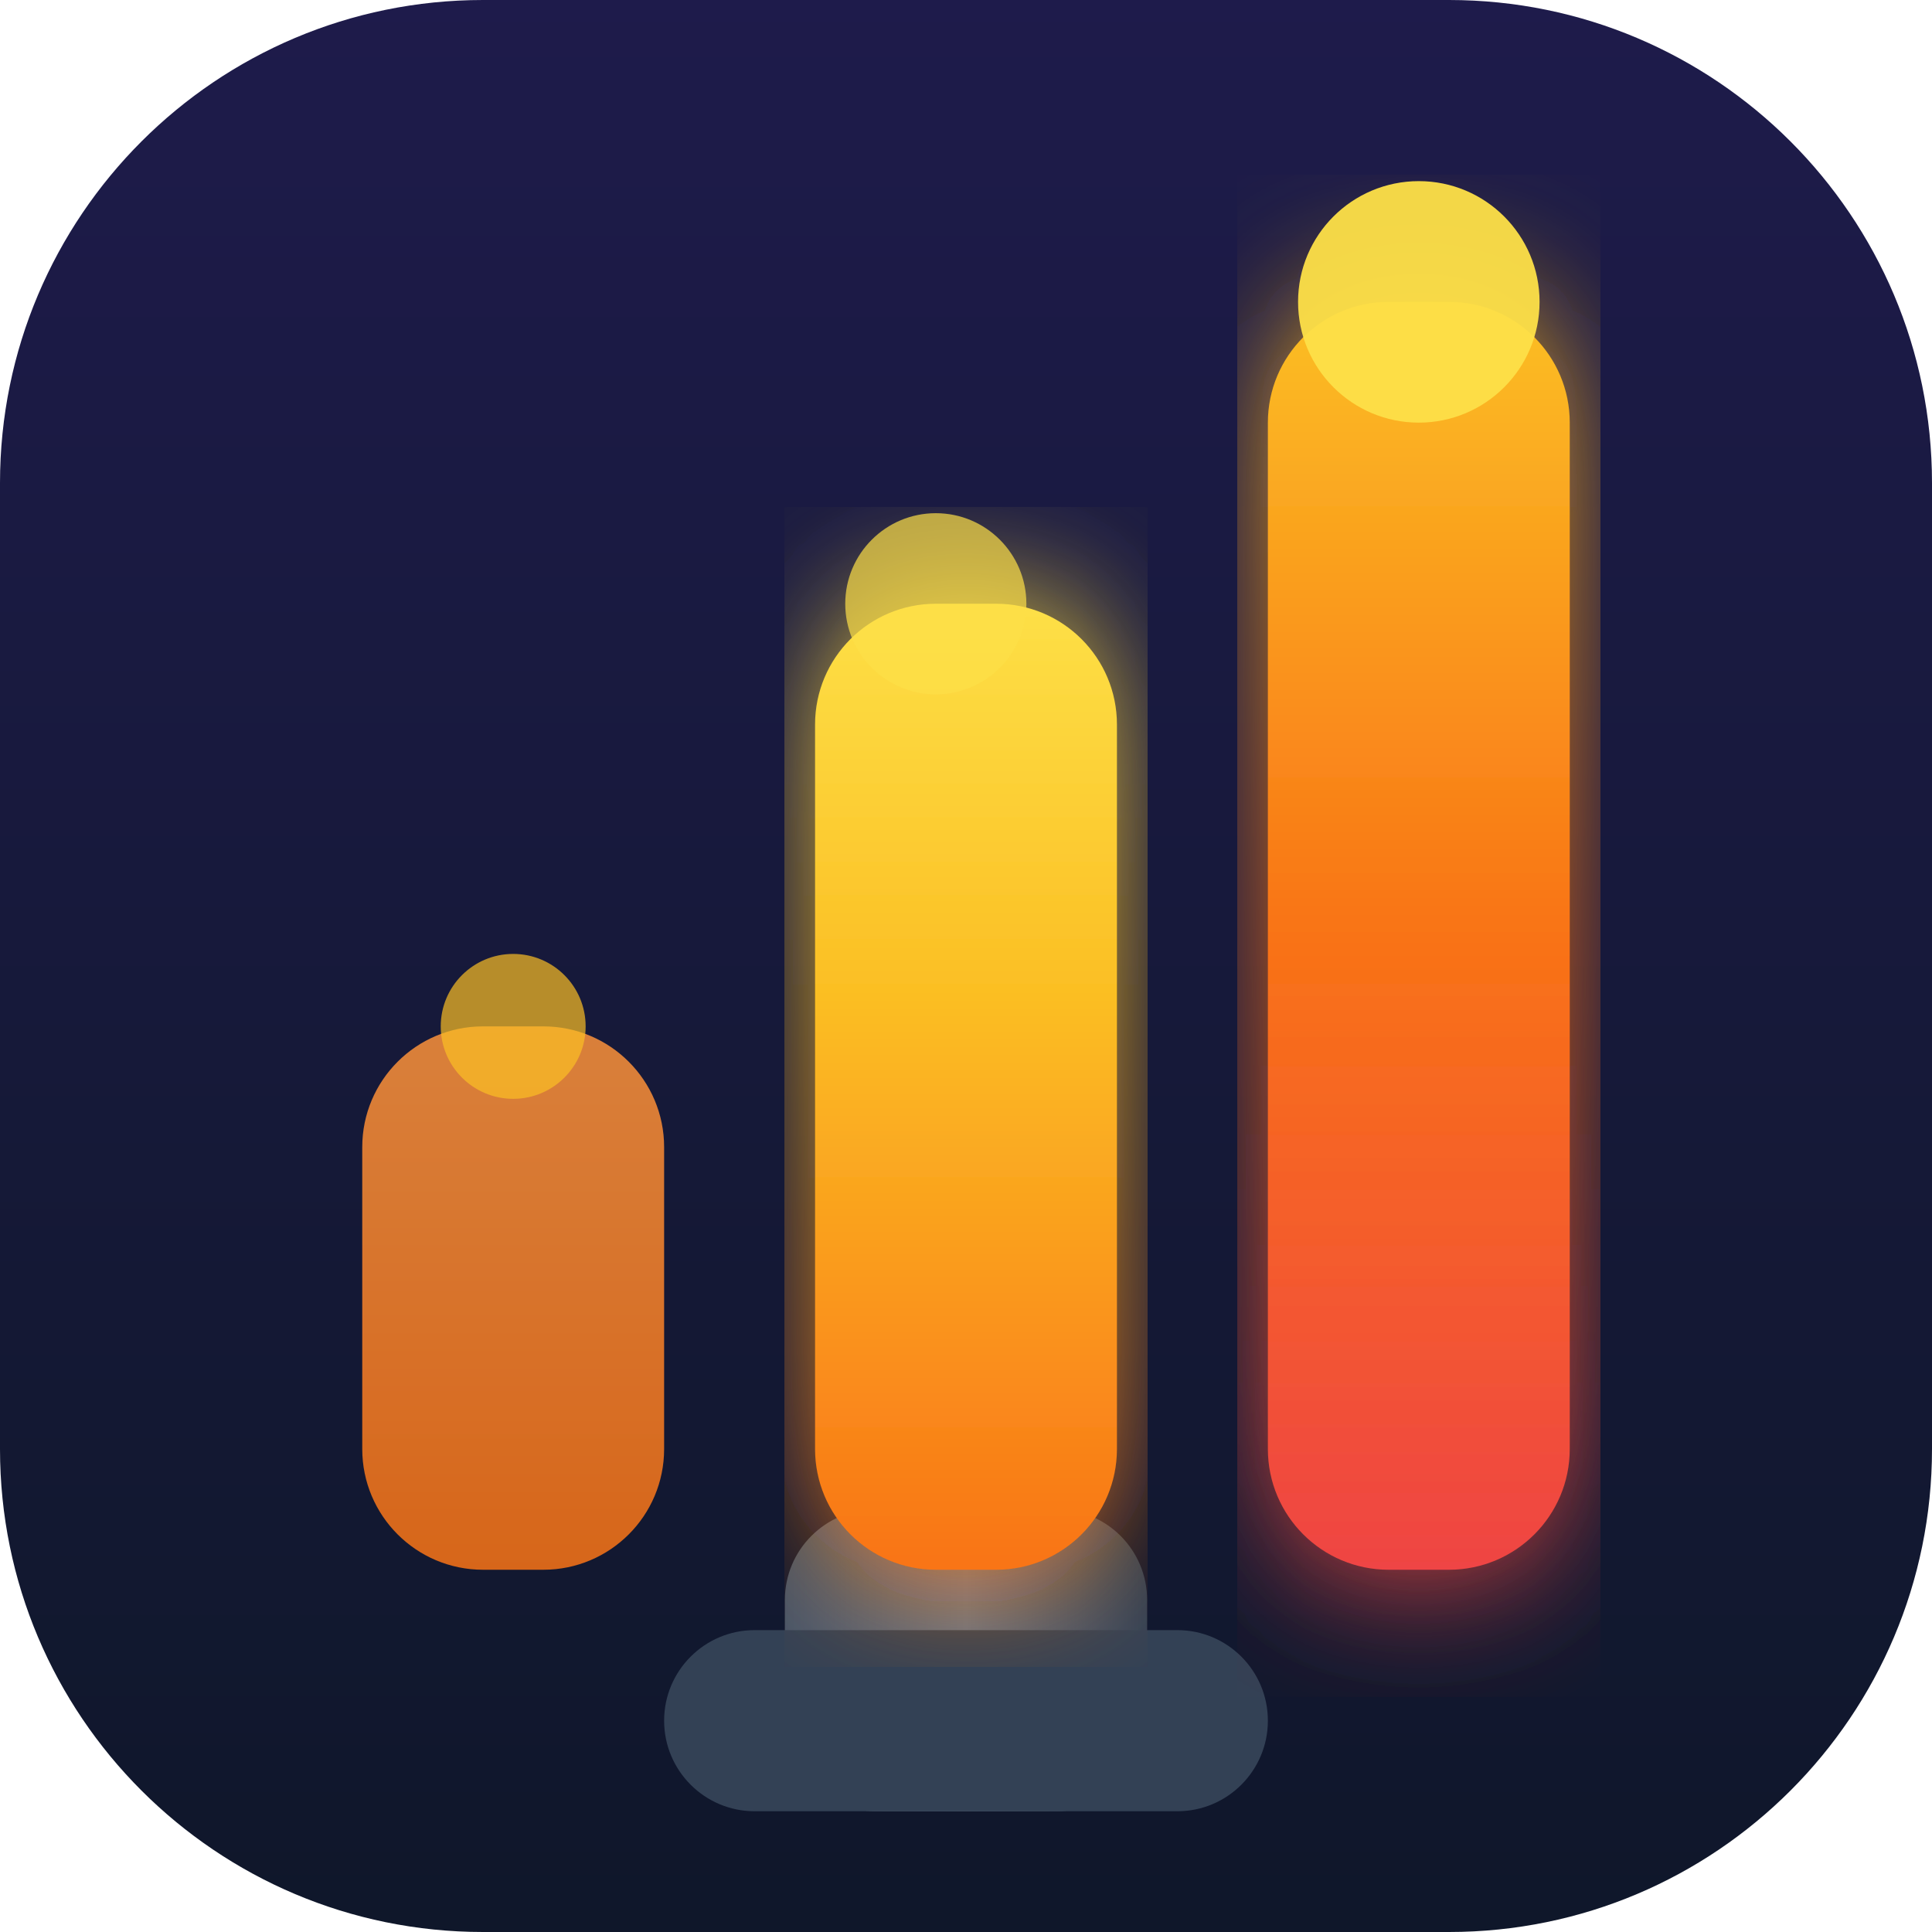
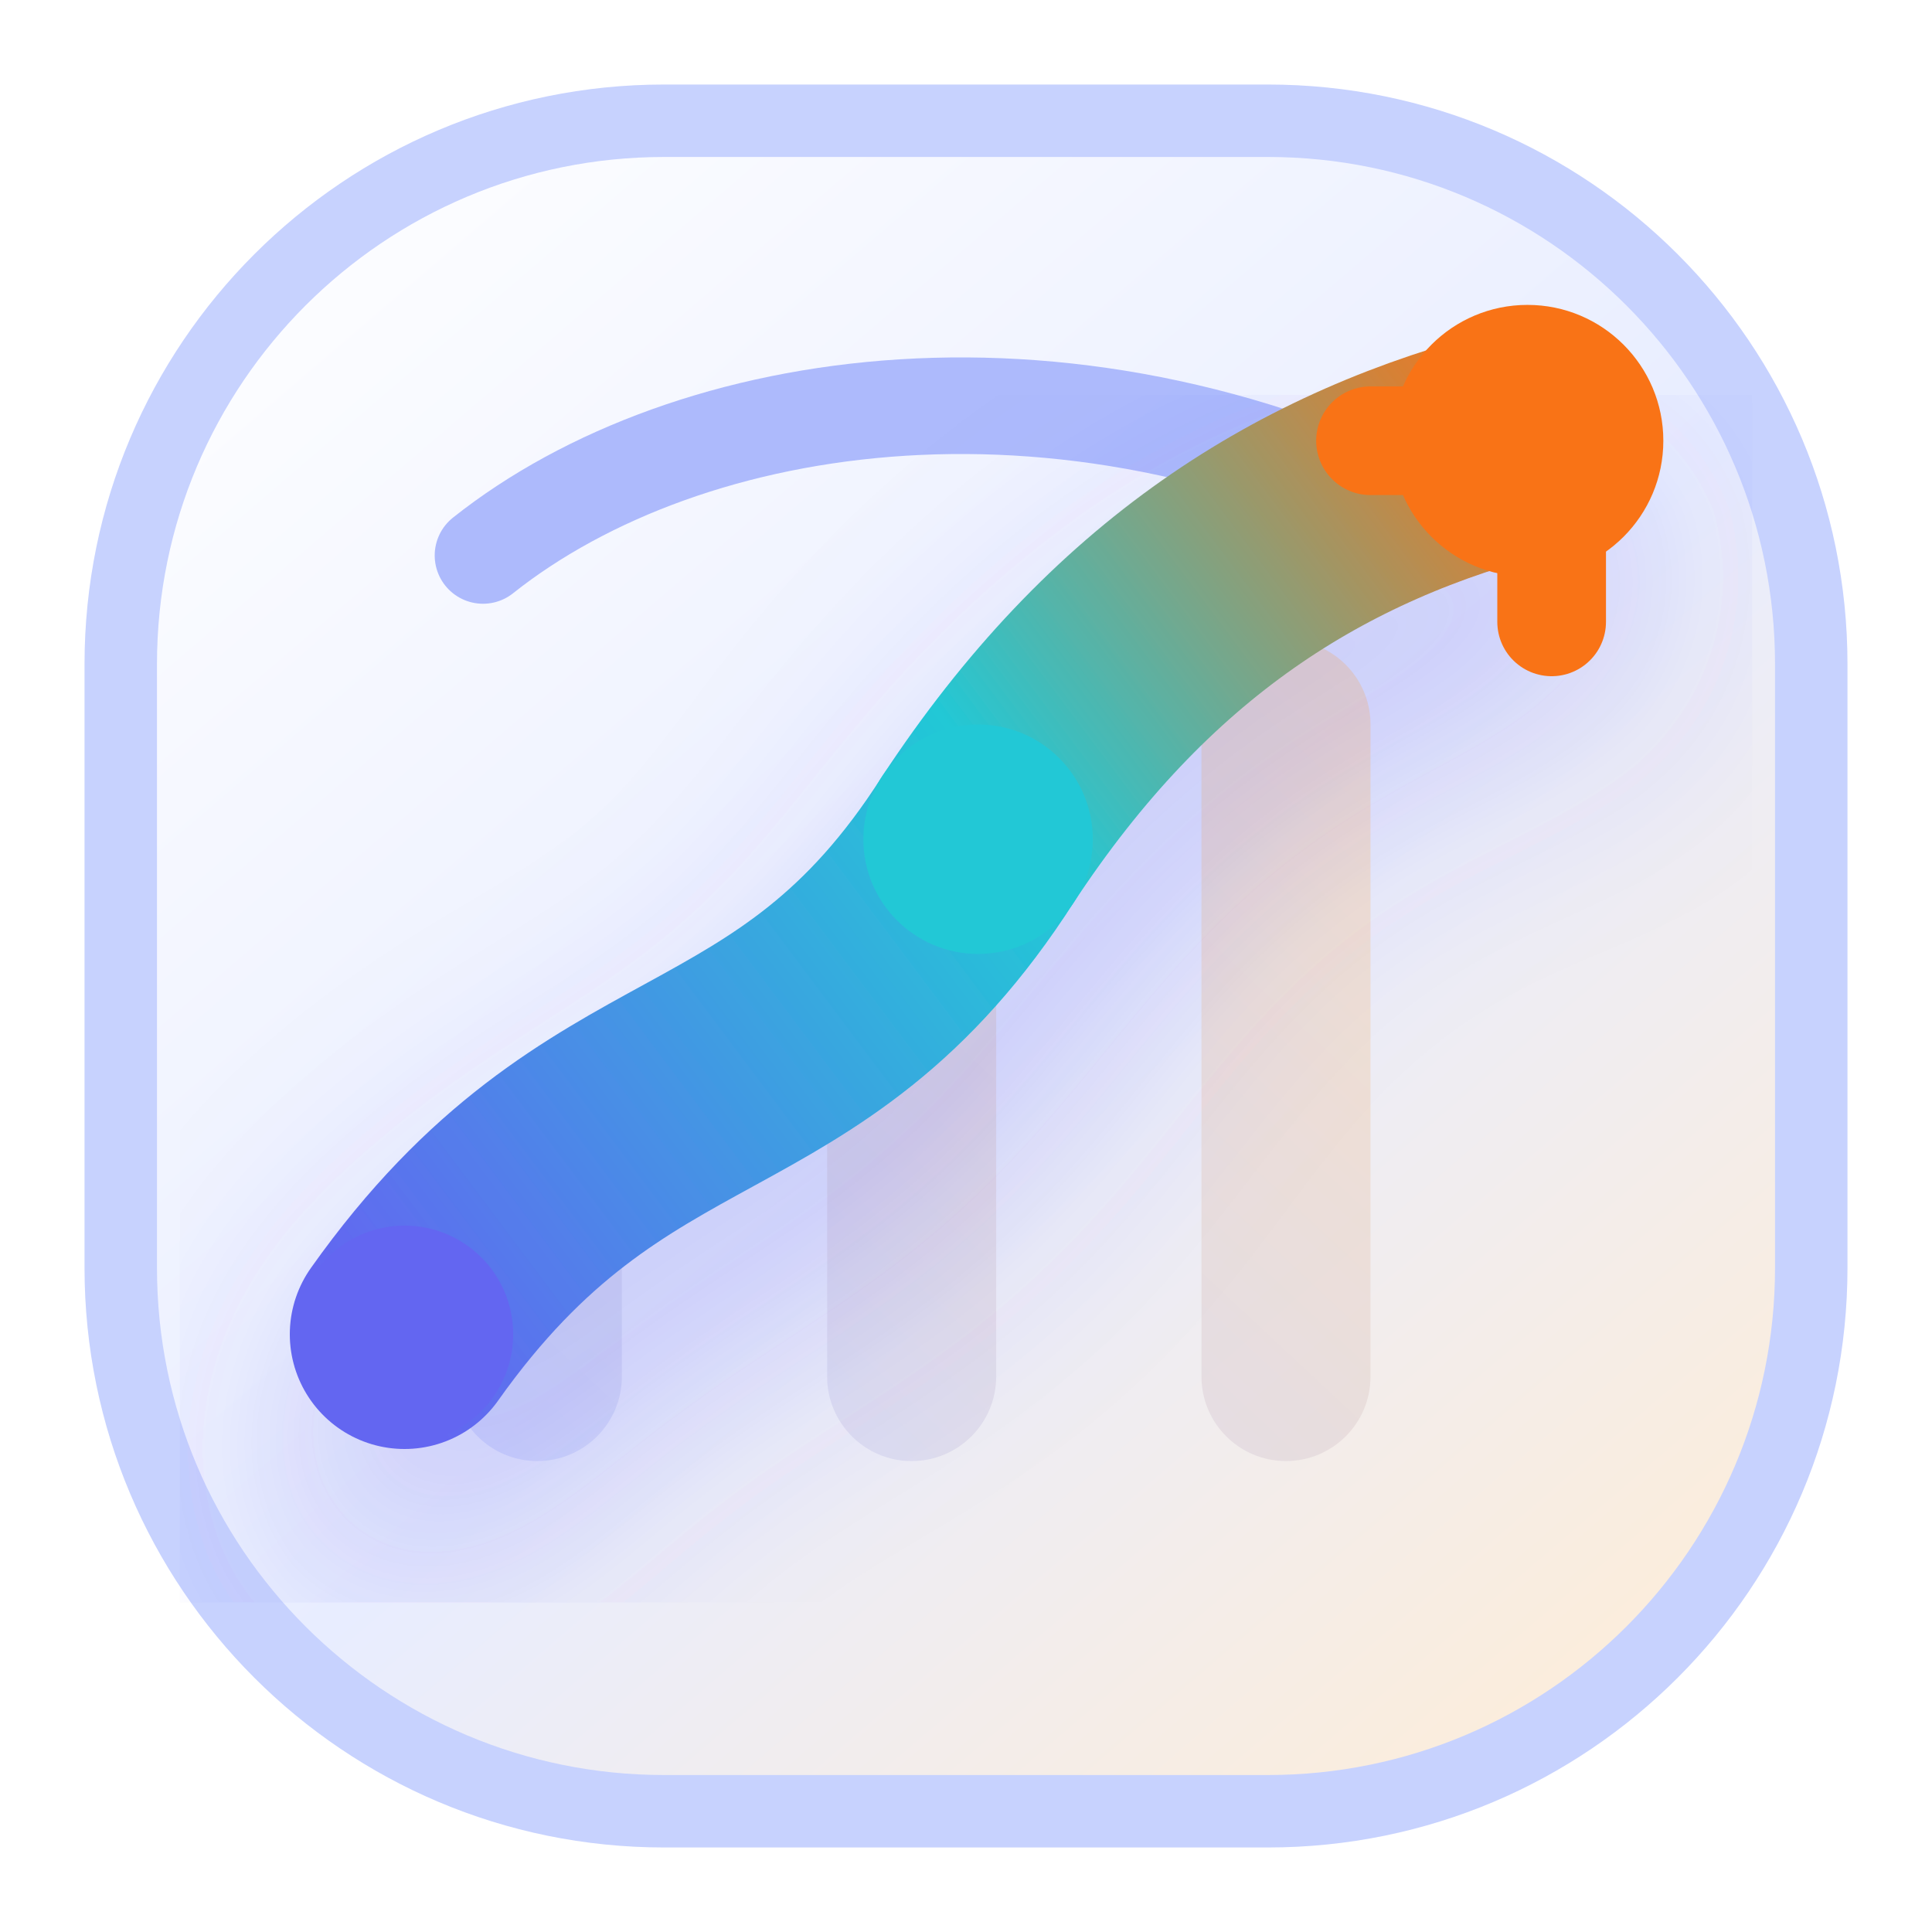
- <svg xmlns="http://www.w3.org/2000/svg" viewBox="0 0 32 32">
+ <svg xmlns="http://www.w3.org/2000/svg" viewBox="0 0 32 32" role="img" aria-label="Torch Profiler Analyzer logo">
  <defs>
-     <linearGradient id="lgBg" x1="0%" y1="0%" x2="0%" y2="100%">
-       <stop offset="0%" stop-color="#1e1b4b" />
-       <stop offset="100%" stop-color="#0f172a" />
+     <linearGradient id="logoBg" x1="4" y1="2" x2="28" y2="30" gradientUnits="userSpaceOnUse">
+       <stop offset="0" stop-color="#ffffff" />
+       <stop offset=".54" stop-color="#e8edff" />
+       <stop offset="1" stop-color="#ffedd5" />
    </linearGradient>
-     <linearGradient id="lgHandle" x1="0%" y1="0%" x2="100%" y2="0%">
-       <stop offset="0%" stop-color="#475569" />
-       <stop offset="50%" stop-color="#64748b" />
-       <stop offset="100%" stop-color="#334155" />
+     <linearGradient id="logoTrace" x1="6" y1="22" x2="26" y2="7" gradientUnits="userSpaceOnUse">
+       <stop offset="0" stop-color="#6366f1" />
+       <stop offset=".55" stop-color="#22c8d6" />
+       <stop offset="1" stop-color="#f97316" />
    </linearGradient>
-     <linearGradient id="lgFlame1" x1="0%" y1="100%" x2="0%" y2="0%">
-       <stop offset="0%" stop-color="#f97316" />
-       <stop offset="100%" stop-color="#fb923c" />
+     <linearGradient id="logoBars" x1="8" y1="24" x2="22" y2="9" gradientUnits="userSpaceOnUse">
+       <stop offset="0" stop-color="#c7d2fe" />
+       <stop offset="1" stop-color="#fed7aa" />
    </linearGradient>
-     <linearGradient id="lgFlame2" x1="0%" y1="100%" x2="0%" y2="0%">
-       <stop offset="0%" stop-color="#f97316" />
-       <stop offset="60%" stop-color="#fbbf24" />
-       <stop offset="100%" stop-color="#fde047" />
-     </linearGradient>
-     <linearGradient id="lgFlame3" x1="0%" y1="100%" x2="0%" y2="0%">
-       <stop offset="0%" stop-color="#ef4444" />
-       <stop offset="50%" stop-color="#f97316" />
-       <stop offset="100%" stop-color="#fbbf24" />
-     </linearGradient>
-     <filter id="lgFlameGlow">
-       <feGaussianBlur stdDeviation="1.2" result="blur" />
-       <feMerge>
-         <feMergeNode in="blur" />
-         <feMergeNode in="SourceGraphic" />
-       </feMerge>
+     <filter id="logoLift" x="-20%" y="-20%" width="140%" height="150%">
+       <feDropShadow dx="0" dy="2.2" stdDeviation="2" flood-color="#4f46e5" flood-opacity=".26" />
    </filter>
  </defs>
-   <rect width="32" height="32" rx="8" fill="url(#lgBg)" />
-   <rect x="13" y="25" width="6" height="5" rx="1.5" fill="url(#lgHandle)" />
-   <rect x="11" y="27" width="10" height="3" rx="1.5" fill="#334155" />
-   <rect x="6" y="17" width="5" height="9" rx="2" fill="url(#lgFlame1)" opacity=".85" />
-   <rect x="13.5" y="10" width="5" height="16" rx="2" fill="url(#lgFlame2)" filter="url(#lgFlameGlow)" />
-   <rect x="21" y="5" width="5" height="21" rx="2" fill="url(#lgFlame3)" filter="url(#lgFlameGlow)" />
-   <circle cx="23.5" cy="5" r="2" fill="#fde047" opacity=".95" />
-   <circle cx="15.5" cy="10" r="1.5" fill="#fde047" opacity=".7" />
-   <circle cx="8.5" cy="17" r="1.2" fill="#fbbf24" opacity=".7" />
+   <rect x="2" y="2" width="28" height="28" rx="9" fill="url(#logoBg)" stroke="#c7d2fe" stroke-width="1.2" />
+   <path d="M8 9.2C11.4 6.5 17.8 5.5 24 8.8" fill="none" stroke="#a5b4fc" stroke-width="1.6" stroke-linecap="round" opacity=".9" />
+   <g opacity=".62">
+     <rect x="7.5" y="18" width="2.8" height="6.2" rx="1.4" fill="url(#logoBars)" />
+     <rect x="13.7" y="14.2" width="2.8" height="10" rx="1.4" fill="url(#logoBars)" />
+     <rect x="19.9" y="10.6" width="2.8" height="13.6" rx="1.4" fill="url(#logoBars)" />
+   </g>
+   <path d="M6.7 22.1C10.1 17.3 13.2 18.6 16.2 13.9C18.7 10.1 21.7 8.2 25.3 7.3" fill="none" stroke="url(#logoTrace)" stroke-width="3.8" stroke-linecap="round" stroke-linejoin="round" filter="url(#logoLift)" />
+   <circle cx="6.7" cy="22.1" r="1.8" fill="#6366f1" />
+   <circle cx="16.2" cy="13.9" r="1.9" fill="#22c8d6" />
+   <circle cx="25.3" cy="7.3" r="2.25" fill="#f97316" />
+   <path d="M22.7 7.3h3v3" fill="none" stroke="#f97316" stroke-width="1.8" stroke-linecap="round" stroke-linejoin="round" />
</svg>
